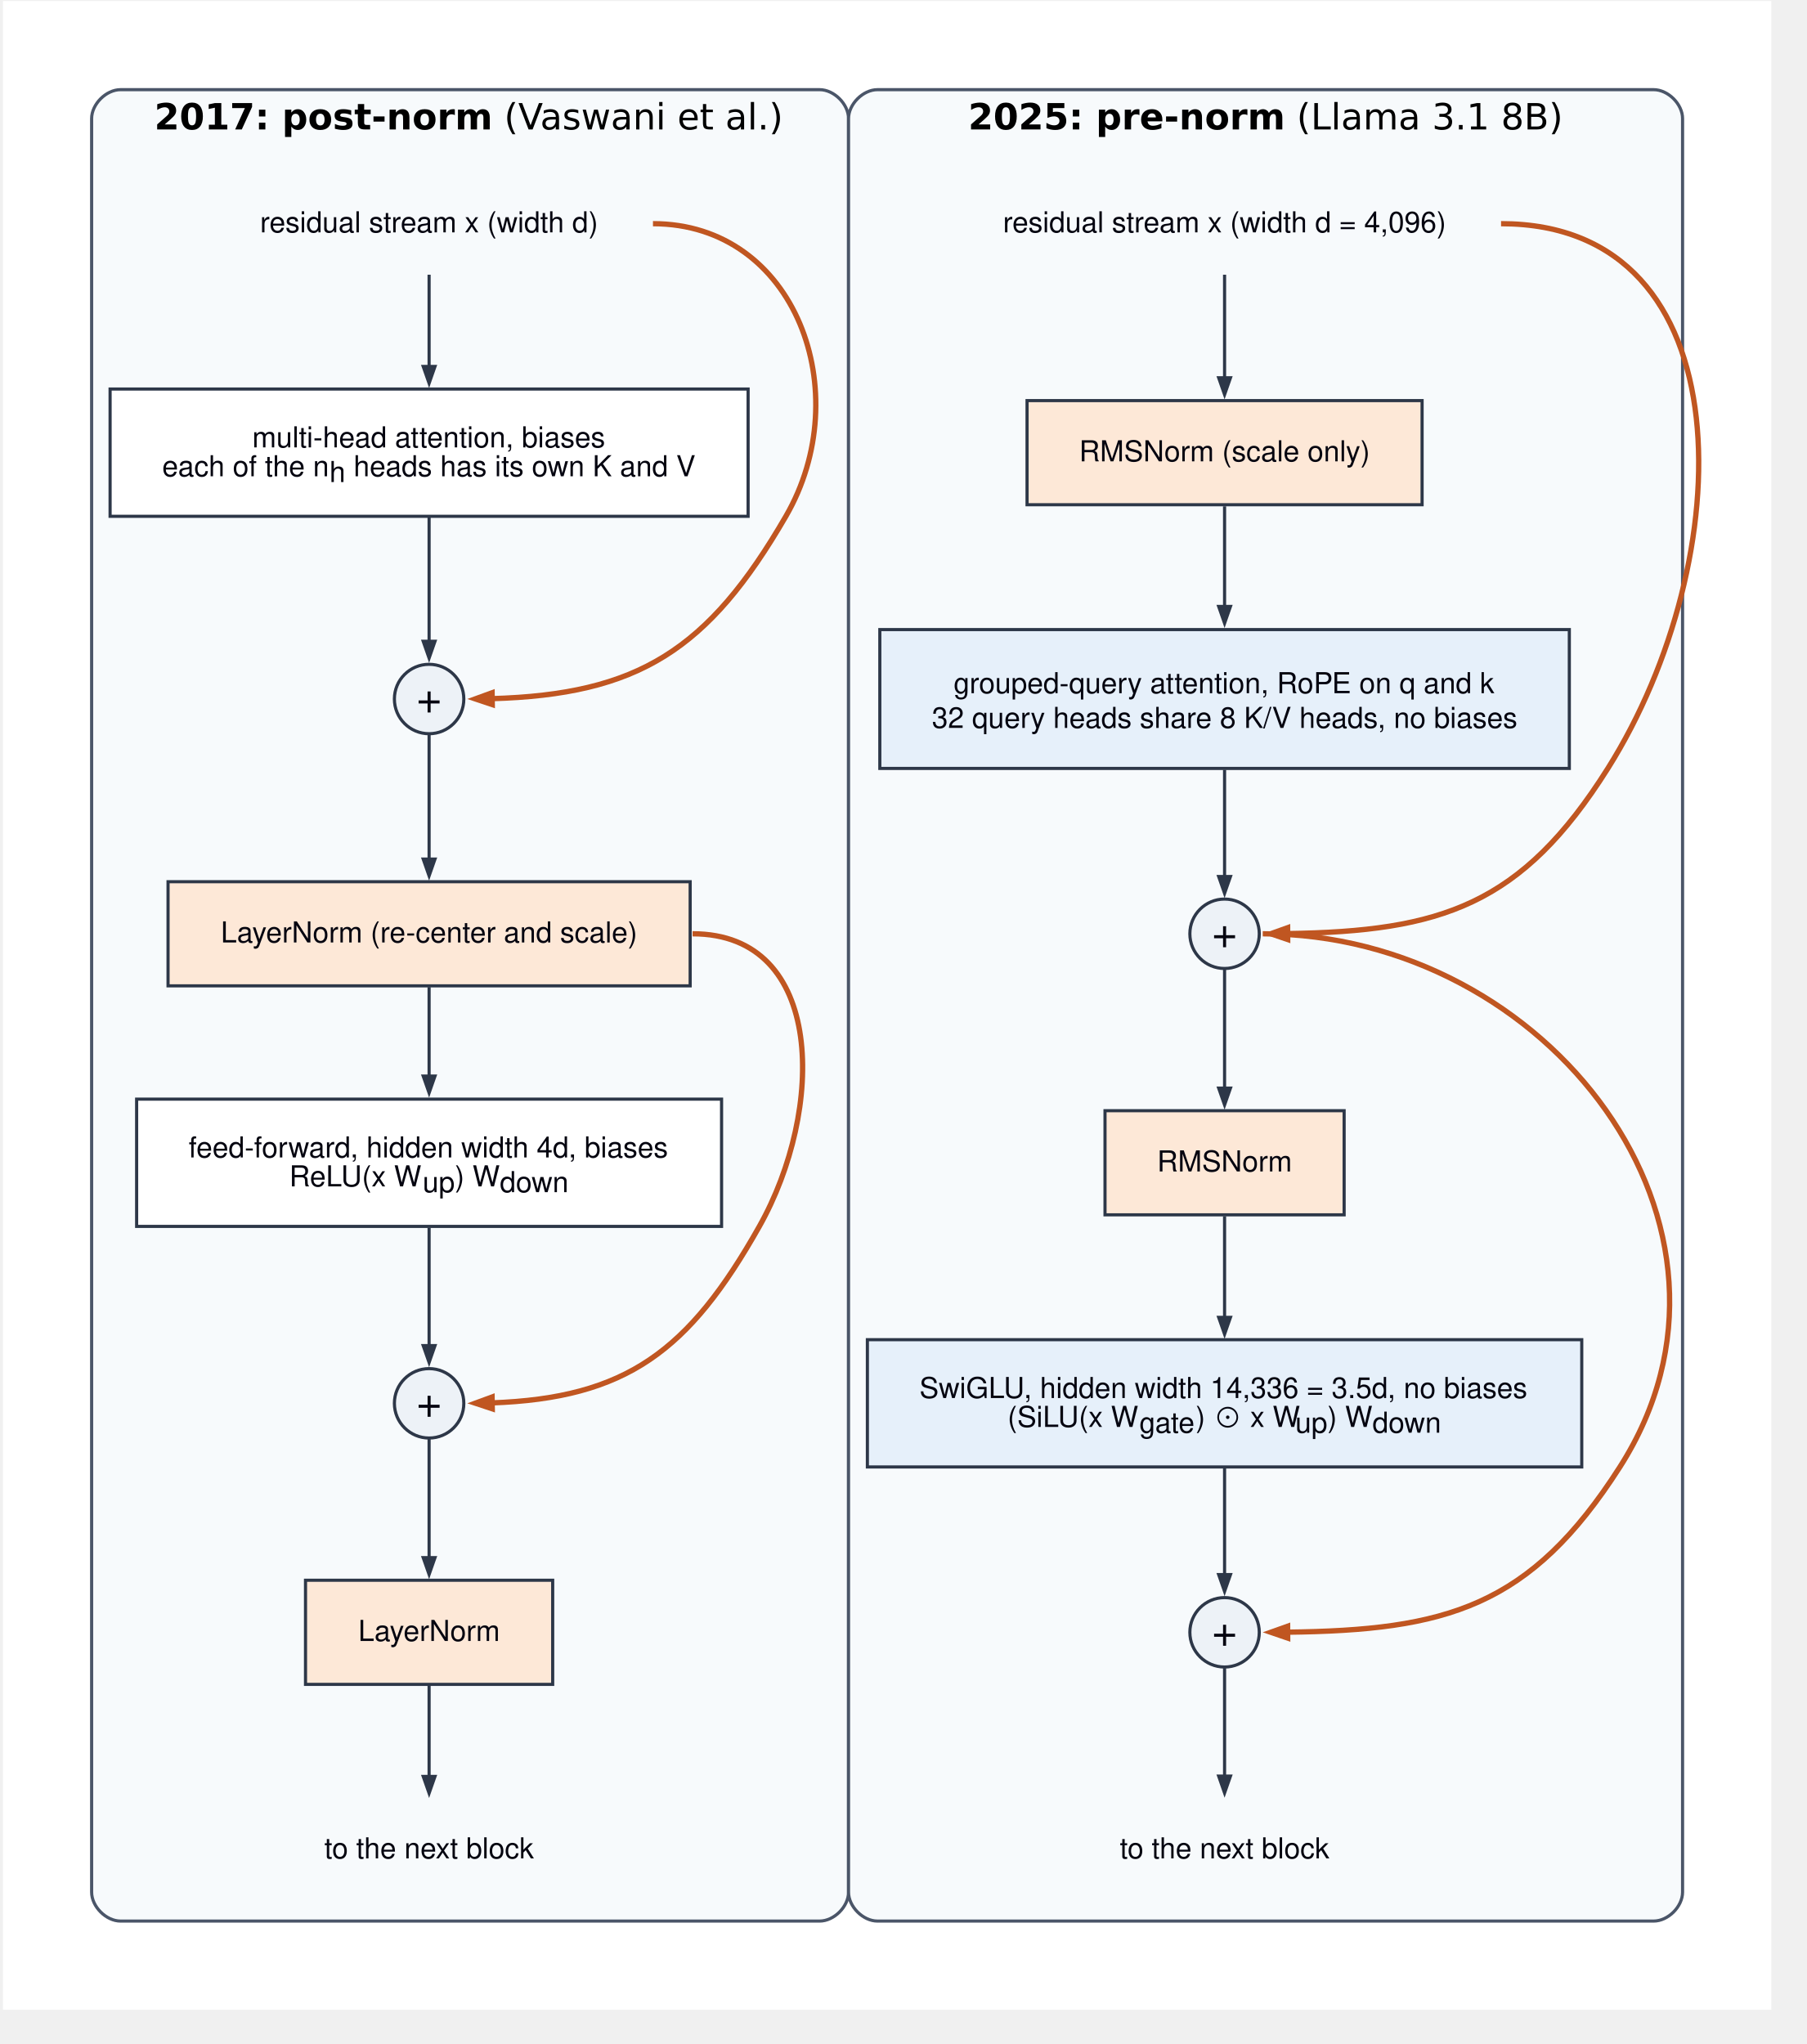
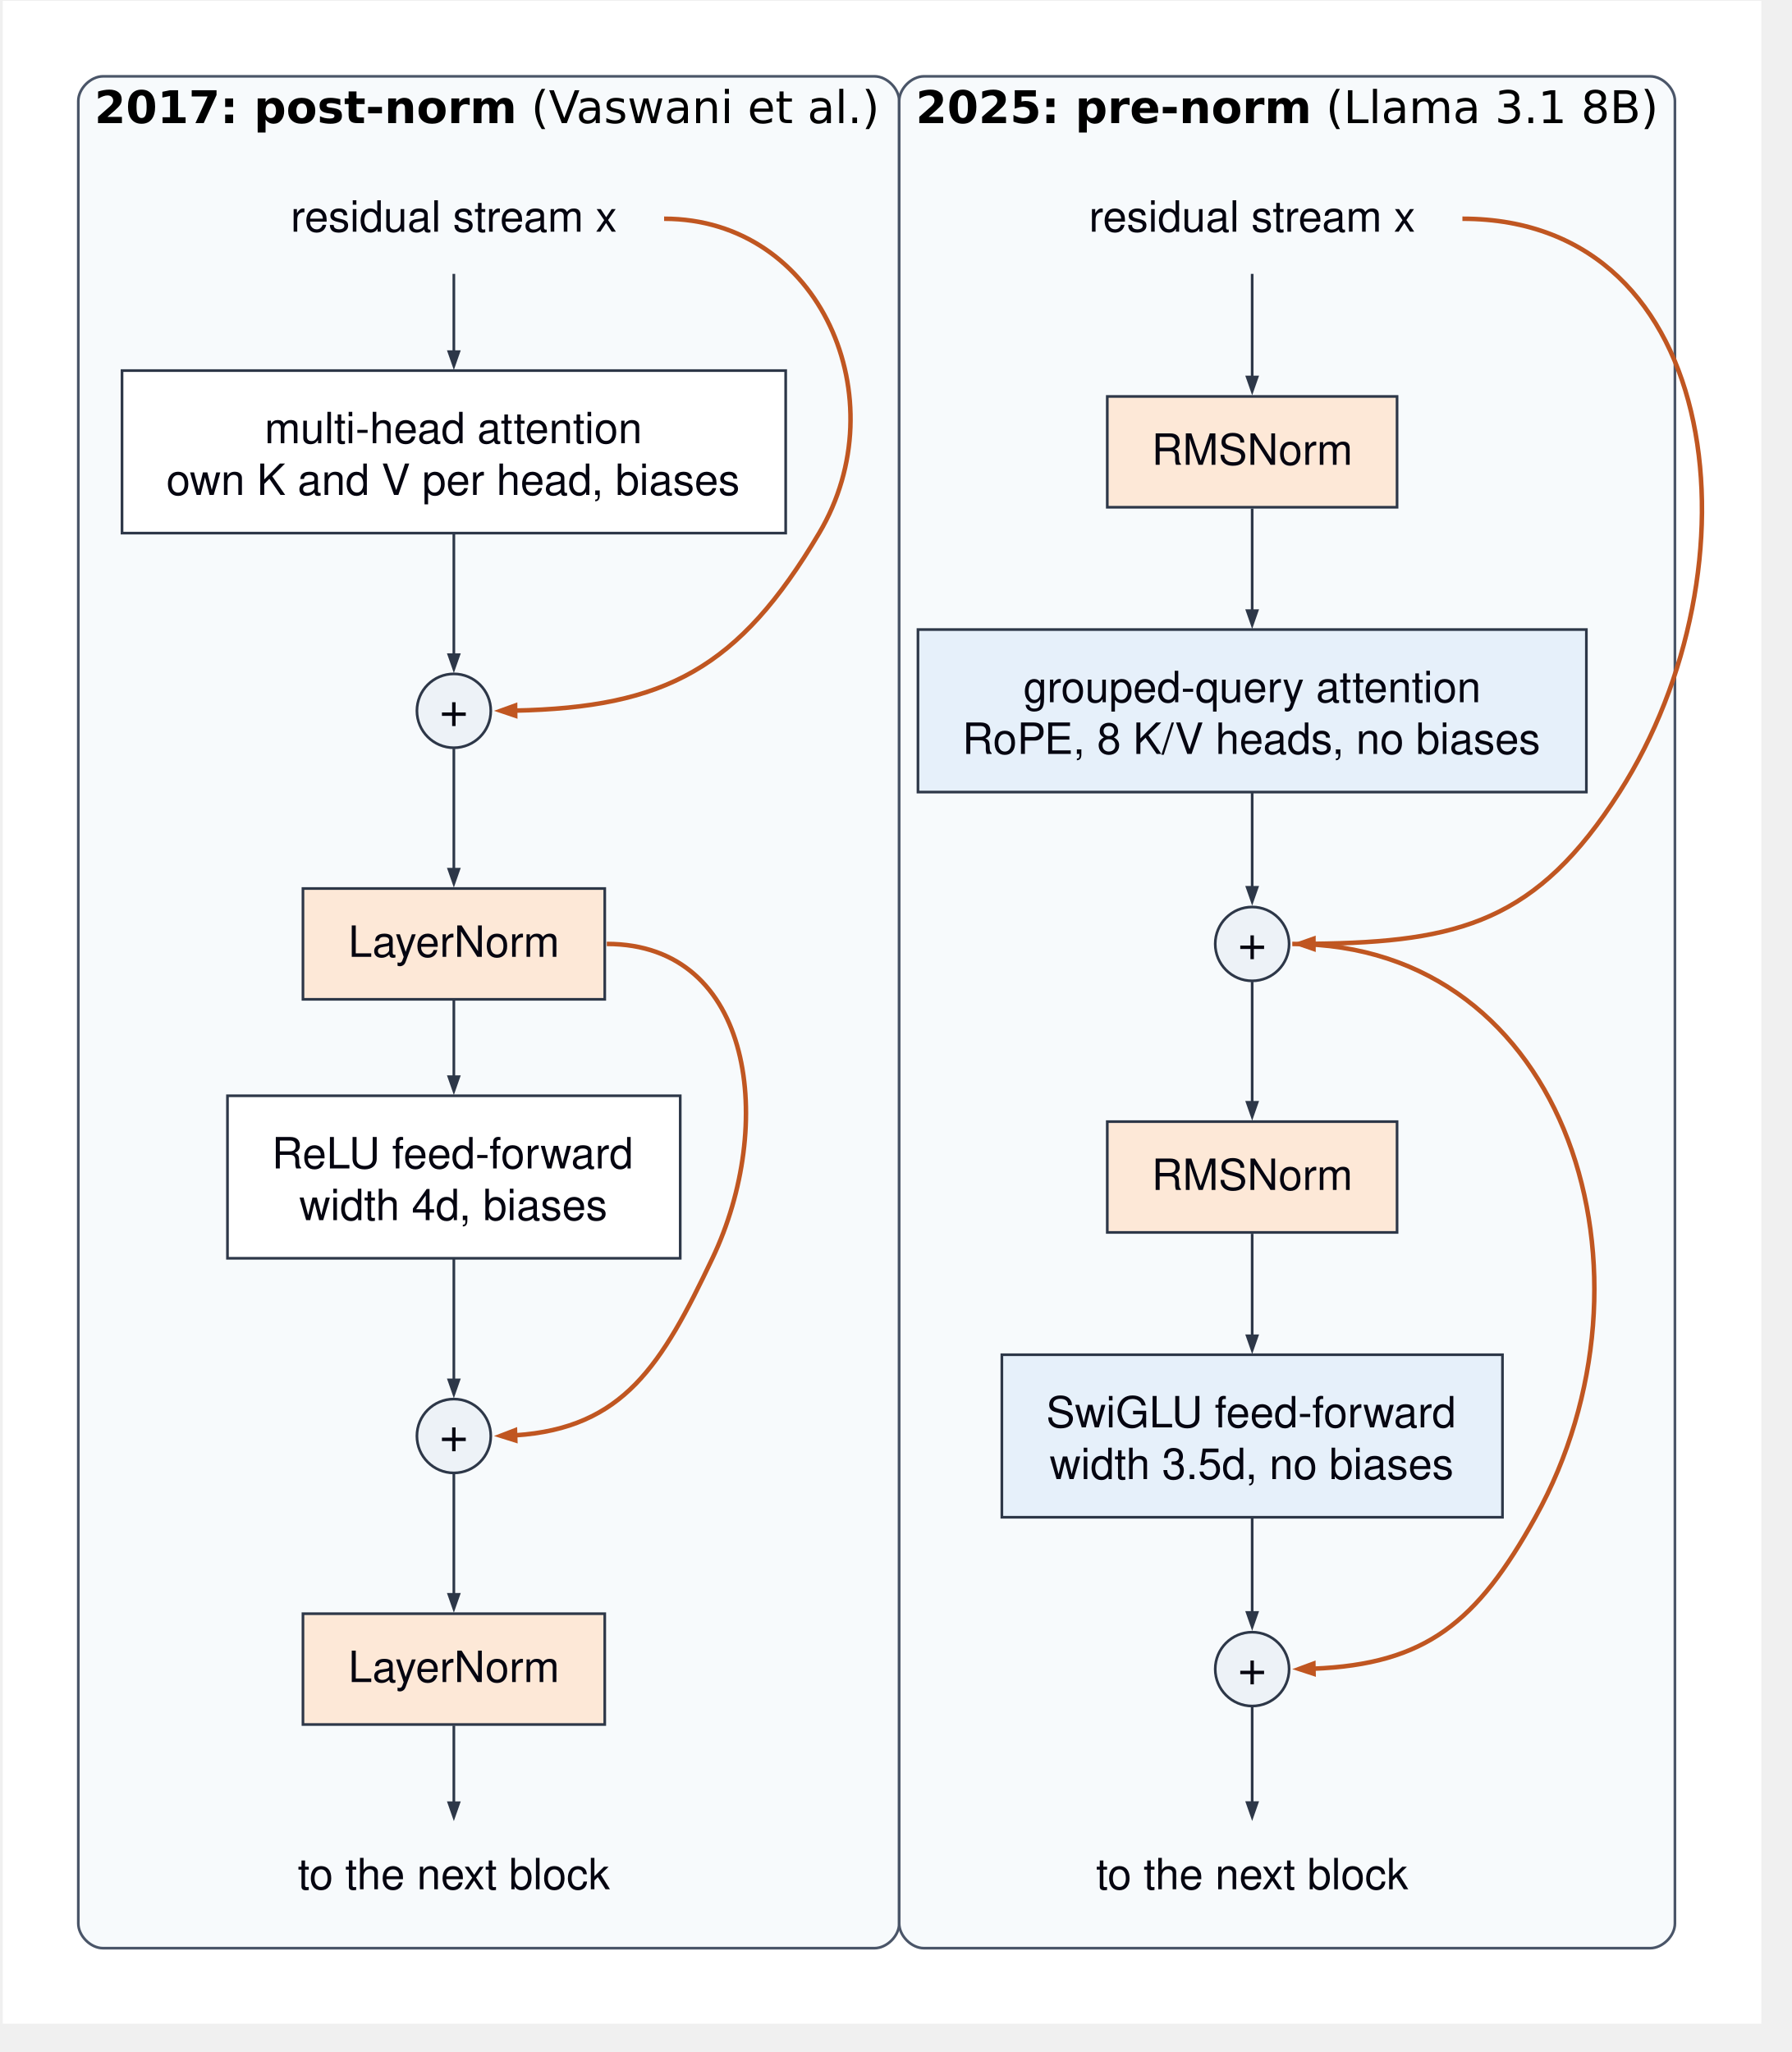
- <svg xmlns="http://www.w3.org/2000/svg" width="762" height="862" viewBox="14.00 14.00 748.00 848.00">
-   <g id="graph0" class="graph" transform="scale(1 1) rotate(0) translate(43.2 819)">
-     <polygon fill="#ffffff" stroke="none" points="-28.8,28.8 -28.8,-804.6 704.8,-804.6 704.8,28.8 -28.8,28.8" />
+ <svg xmlns="http://www.w3.org/2000/svg" width="886" height="1015" viewBox="14.00 14.00 871.00 1000.00">
+   <g id="graph0" class="graph" transform="scale(1 1) rotate(0) translate(43.2 971.4)">
+     <polygon fill="#ffffff" stroke="none" points="-28.8,28.8 -28.8,-957 828.09,-957 828.09,28.8 -28.8,28.8" />
    <g id="clust1" class="cluster">
-       <path fill="#f7fafc" stroke="#4a5568" stroke-width="1.3" d="M20,-8C20,-8 310,-8 310,-8 316,-8 322,-14 322,-20 322,-20 322,-755.8 322,-755.8 322,-761.8 316,-767.8 310,-767.8 310,-767.8 20,-767.8 20,-767.8 14,-767.8 8,-761.8 8,-755.8 8,-755.8 8,-20 8,-20 8,-14 14,-8 20,-8" />
-       <text xml:space="preserve" text-anchor="start" x="34" y="-751.3" font-family="DejaVu Sans" font-weight="bold" font-size="15.00">2017: post-norm</text>
-       <text xml:space="preserve" text-anchor="start" x="174.35" y="-751.3" font-family="DejaVu Sans" font-size="15.00"> (Vaswani et al.)</text>
+       <path fill="#f7fafc" stroke="#4a5568" stroke-width="1.3" d="M20,-8C20,-8 396,-8 396,-8 402,-8 408,-14 408,-20 408,-20 408,-908.2 408,-908.2 408,-914.2 402,-920.2 396,-920.2 396,-920.2 20,-920.2 20,-920.2 14,-920.2 8,-914.2 8,-908.2 8,-908.2 8,-20 8,-20 8,-14 14,-8 20,-8" />
+       <text xml:space="preserve" text-anchor="start" x="15.87" y="-897.4" font-family="DejaVu Sans" font-weight="bold" font-size="22.00">2017: post-norm</text>
+       <text xml:space="preserve" text-anchor="start" x="221.71" y="-897.4" font-family="DejaVu Sans" font-size="22.00"> (Vaswani et al.)</text>
    </g>
    <g id="clust2" class="cluster">
-       <path fill="#f7fafc" stroke="#4a5568" stroke-width="1.3" d="M334,-8C334,-8 656,-8 656,-8 662,-8 668,-14 668,-20 668,-20 668,-755.8 668,-755.8 668,-761.8 662,-767.8 656,-767.8 656,-767.8 334,-767.8 334,-767.8 328,-767.8 322,-761.8 322,-755.8 322,-755.8 322,-20 322,-20 322,-14 328,-8 334,-8" />
-       <text xml:space="preserve" text-anchor="start" x="371.63" y="-751.3" font-family="DejaVu Sans" font-weight="bold" font-size="15.00">2025: pre-norm</text>
-       <text xml:space="preserve" text-anchor="start" x="503.15" y="-751.3" font-family="DejaVu Sans" font-size="15.00"> (Llama 3.1 8B)</text>
+       <path fill="#f7fafc" stroke="#4a5568" stroke-width="1.3" d="M420,-8C420,-8 774,-8 774,-8 780,-8 786,-14 786,-20 786,-20 786,-908.2 786,-908.2 786,-914.2 780,-920.2 774,-920.2 774,-920.2 420,-920.2 420,-920.2 414,-920.2 408,-914.2 408,-908.2 408,-908.2 408,-20 408,-20 408,-14 414,-8 420,-8" />
+       <text xml:space="preserve" text-anchor="start" x="416.06" y="-897.4" font-family="DejaVu Sans" font-weight="bold" font-size="22.00">2025: pre-norm</text>
+       <text xml:space="preserve" text-anchor="start" x="608.95" y="-897.4" font-family="DejaVu Sans" font-size="22.00"> (Llama 3.1 8B)</text>
    </g>
    <g id="node1" class="node">
-       <text xml:space="preserve" text-anchor="middle" x="148" y="-708.6" font-family="Helvetica,sans-Serif" font-size="12.00" fill="#050510">residual stream x (width d)</text>
+       <text xml:space="preserve" text-anchor="middle" x="191" y="-844.5" font-family="Helvetica,sans-Serif" font-size="21.00" fill="#050510">residual stream x</text>
    </g>
    <g id="node2" class="node">
-       <polygon fill="#ffffff" stroke="#2d3748" stroke-width="1.3" points="280.34,-643.6 15.66,-643.6 15.66,-590.8 280.34,-590.8 280.34,-643.6" />
-       <text xml:space="preserve" text-anchor="start" x="74.62" y="-619.4" font-family="Helvetica,sans-Serif" font-size="12.00" fill="#050510">multi-head attention, biases</text>
-       <text xml:space="preserve" text-anchor="start" x="37.26" y="-607.4" font-family="Helvetica,sans-Serif" font-size="12.00" fill="#050510">each of the n</text>
-       <text xml:space="preserve" text-anchor="start" x="106.64" y="-607.4" font-family="Helvetica,sans-Serif" baseline-shift="sub" font-size="12.00" fill="#050510">h</text>
-       <text xml:space="preserve" text-anchor="start" x="113.32" y="-607.4" font-family="Helvetica,sans-Serif" font-size="12.00" fill="#050510"> heads has its own K and V</text>
+       <polygon fill="#ffffff" stroke="#2d3748" stroke-width="1.3" points="352.69,-776.8 29.31,-776.8 29.31,-697.6 352.69,-697.6 352.69,-776.8" />
+       <text xml:space="preserve" text-anchor="start" x="98.78" y="-741.4" font-family="Helvetica,sans-Serif" font-size="21.00" fill="#050510">multi-head attention</text>
+       <text xml:space="preserve" text-anchor="start" x="50.91" y="-716.2" font-family="Helvetica,sans-Serif" font-size="21.00" fill="#050510">own K and V per head, biases</text>
    </g>
    <g id="edge1" class="edge">
-       <path fill="none" stroke="#2d3748" stroke-width="1.3" d="M148,-691.02C148,-679.82 148,-665.59 148,-652.68" />
-       <polygon fill="#2d3748" stroke="#2d3748" stroke-width="1.3" points="150.45,-652.97 148,-645.97 145.55,-652.97 150.45,-652.97" />
+       <path fill="none" stroke="#2d3748" stroke-width="1.3" d="M191,-823.92C191,-812.62 191,-798.99 191,-785.96" />
+       <polygon fill="#2d3748" stroke="#2d3748" stroke-width="1.3" points="193.45,-786.04 191,-779.04 188.55,-786.04 193.45,-786.04" />
    </g>
    <g id="node3" class="node">
-       <ellipse fill="#edf2f7" stroke="#2d3748" stroke-width="1.3" cx="148" cy="-515" rx="14.4" ry="14.4" />
-       <text xml:space="preserve" text-anchor="middle" x="148" y="-509.6" font-family="Helvetica,sans-Serif" font-size="18.00" fill="#050510">+</text>
+       <ellipse fill="#edf2f7" stroke="#2d3748" stroke-width="1.3" cx="191" cy="-611" rx="18" ry="18" />
+       <text xml:space="preserve" text-anchor="middle" x="191" y="-603.8" font-family="Helvetica,sans-Serif" font-size="24.00" fill="#050510">+</text>
    </g>
    <g id="edge8" class="edge">
-       <path fill="none" stroke="#c05621" stroke-width="2.2" d="M240.87,-712.2C300.13,-712.2 325.7,-642.08 296,-590.8 263.78,-535.18 234.66,-516.85 173.87,-515.14" />
-       <polygon fill="#c05621" stroke="#c05621" stroke-width="2.2" points="174.2,-512.69 167.16,-515.05 174.13,-517.59 174.2,-512.69" />
+       <path fill="none" stroke="#c05621" stroke-width="2.2" d="M293.45,-850.8C369.37,-850.8 407.73,-762.9 369,-697.6 329.82,-631.54 294.01,-612.6 220.65,-611.1" />
+       <polygon fill="#c05621" stroke="#c05621" stroke-width="2.2" points="220.9,-608.65 213.87,-611.03 220.85,-613.55 220.9,-608.65" />
    </g>
    <g id="edge2" class="edge">
-       <path fill="none" stroke="#2d3748" stroke-width="1.3" d="M148,-590.4C148,-574.45 148,-554.18 148,-538.82" />
-       <polygon fill="#2d3748" stroke="#2d3748" stroke-width="1.3" points="150.45,-538.95 148,-531.95 145.55,-538.95 150.45,-538.95" />
+       <path fill="none" stroke="#2d3748" stroke-width="1.3" d="M191,-697.24C191,-678.04 191,-655.38 191,-638.26" />
+       <polygon fill="#2d3748" stroke="#2d3748" stroke-width="1.3" points="193.45,-638.34 191,-631.34 188.55,-638.34 193.45,-638.34" />
    </g>
    <g id="node4" class="node">
-       <polygon fill="#fde8d7" stroke="#2d3748" stroke-width="1.3" points="256.3,-439.2 39.7,-439.2 39.7,-396 256.3,-396 256.3,-439.2" />
-       <text xml:space="preserve" text-anchor="middle" x="148" y="-414" font-family="Helvetica,sans-Serif" font-size="12.00" fill="#050510">LayerNorm (re-center and scale)</text>
+       <polygon fill="#fde8d7" stroke="#2d3748" stroke-width="1.3" points="264.53,-524.4 117.47,-524.4 117.47,-470.4 264.53,-470.4 264.53,-524.4" />
+       <text xml:space="preserve" text-anchor="middle" x="191" y="-491.1" font-family="Helvetica,sans-Serif" font-size="21.00" fill="#050510">LayerNorm</text>
    </g>
    <g id="edge3" class="edge">
-       <path fill="none" stroke="#2d3748" stroke-width="1.3" d="M148,-500.33C148,-486.82 148,-465.7 148,-448.32" />
-       <polygon fill="#2d3748" stroke="#2d3748" stroke-width="1.3" points="150.45,-448.6 148,-441.6 145.55,-448.6 150.45,-448.6" />
+       <path fill="none" stroke="#2d3748" stroke-width="1.3" d="M191,-592.56C191,-576.83 191,-553.2 191,-533.55" />
+       <polygon fill="#2d3748" stroke="#2d3748" stroke-width="1.3" points="193.45,-533.82 191,-526.82 188.55,-533.82 193.45,-533.82" />
    </g>
    <g id="node5" class="node">
-       <polygon fill="#ffffff" stroke="#2d3748" stroke-width="1.3" points="269.33,-349 26.67,-349 26.67,-296.2 269.33,-296.2 269.33,-349" />
-       <text xml:space="preserve" text-anchor="start" x="48.27" y="-324.8" font-family="Helvetica,sans-Serif" font-size="12.00" fill="#050510">feed-forward, hidden width 4d, biases</text>
-       <text xml:space="preserve" text-anchor="start" x="89.99" y="-312.8" font-family="Helvetica,sans-Serif" font-size="12.00" fill="#050510">ReLU(x W</text>
-       <text xml:space="preserve" text-anchor="start" x="145.32" y="-312.8" font-family="Helvetica,sans-Serif" baseline-shift="sub" font-size="12.00" fill="#050510">up</text>
-       <text xml:space="preserve" text-anchor="start" x="158.67" y="-312.8" font-family="Helvetica,sans-Serif" font-size="12.00" fill="#050510">) W</text>
-       <text xml:space="preserve" text-anchor="start" x="177.33" y="-312.8" font-family="Helvetica,sans-Serif" baseline-shift="sub" font-size="12.00" fill="#050510">down</text>
+       <polygon fill="#ffffff" stroke="#2d3748" stroke-width="1.3" points="301.31,-423.4 80.69,-423.4 80.69,-344.2 301.31,-344.2 301.31,-423.4" />
+       <text xml:space="preserve" text-anchor="start" x="102.29" y="-388" font-family="Helvetica,sans-Serif" font-size="21.00" fill="#050510">ReLU feed-forward</text>
+       <text xml:space="preserve" text-anchor="start" x="115.71" y="-362.8" font-family="Helvetica,sans-Serif" font-size="21.00" fill="#050510">width 4d, biases</text>
    </g>
    <g id="edge4" class="edge">
-       <path fill="none" stroke="#2d3748" stroke-width="1.3" d="M148,-395.5C148,-384.54 148,-370.88 148,-358.41" />
-       <polygon fill="#2d3748" stroke="#2d3748" stroke-width="1.3" points="150.45,-358.57 148,-351.57 145.55,-358.57 150.45,-358.57" />
+       <path fill="none" stroke="#2d3748" stroke-width="1.3" d="M191,-469.95C191,-458.75 191,-445.33 191,-432.5" />
+       <polygon fill="#2d3748" stroke="#2d3748" stroke-width="1.3" points="193.45,-432.71 191,-425.71 188.55,-432.71 193.45,-432.71" />
    </g>
    <g id="node6" class="node">
-       <ellipse fill="#edf2f7" stroke="#2d3748" stroke-width="1.3" cx="148" cy="-222.8" rx="14.4" ry="14.4" />
-       <text xml:space="preserve" text-anchor="middle" x="148" y="-217.4" font-family="Helvetica,sans-Serif" font-size="18.00" fill="#050510">+</text>
+       <ellipse fill="#edf2f7" stroke="#2d3748" stroke-width="1.3" cx="191" cy="-257.6" rx="18" ry="18" />
+       <text xml:space="preserve" text-anchor="middle" x="191" y="-250.4" font-family="Helvetica,sans-Serif" font-size="24.00" fill="#050510">+</text>
    </g>
    <g id="edge9" class="edge">
-       <path fill="none" stroke="#c05621" stroke-width="2.2" d="M257.3,-417.6C312.64,-417.6 312.17,-344.42 285,-296.2 255.78,-244.34 229.79,-224.94 173.85,-222.97" />
-       <polygon fill="#c05621" stroke="#c05621" stroke-width="2.2" points="174.2,-220.53 167.16,-222.86 174.12,-225.42 174.2,-220.53" />
+       <path fill="none" stroke="#c05621" stroke-width="2.2" d="M265.53,-497.4C337.36,-497.4 347.85,-409.07 317,-344.2 292.34,-292.35 273.82,-261.37 220.84,-257.92" />
+       <polygon fill="#c05621" stroke="#c05621" stroke-width="2.2" points="220.94,-255.48 213.87,-257.7 220.79,-260.37 220.94,-255.48" />
    </g>
    <g id="edge5" class="edge">
-       <path fill="none" stroke="#2d3748" stroke-width="1.3" d="M148,-295.65C148,-280.42 148,-261.36 148,-246.69" />
-       <polygon fill="#2d3748" stroke="#2d3748" stroke-width="1.3" points="150.45,-246.74 148,-239.74 145.55,-246.74 150.45,-246.74" />
+       <path fill="none" stroke="#2d3748" stroke-width="1.3" d="M191,-343.84C191,-324.64 191,-301.98 191,-284.86" />
+       <polygon fill="#2d3748" stroke="#2d3748" stroke-width="1.3" points="193.45,-284.94 191,-277.94 188.55,-284.94 193.45,-284.94" />
    </g>
    <g id="node7" class="node">
-       <polygon fill="#fde8d7" stroke="#2d3748" stroke-width="1.3" points="199.27,-149.4 96.73,-149.4 96.73,-106.2 199.27,-106.2 199.27,-149.4" />
-       <text xml:space="preserve" text-anchor="middle" x="148" y="-124.2" font-family="Helvetica,sans-Serif" font-size="12.00" fill="#050510">LayerNorm</text>
+       <polygon fill="#fde8d7" stroke="#2d3748" stroke-width="1.3" points="264.53,-171 117.47,-171 117.47,-117 264.53,-117 264.53,-171" />
+       <text xml:space="preserve" text-anchor="middle" x="191" y="-137.7" font-family="Helvetica,sans-Serif" font-size="21.00" fill="#050510">LayerNorm</text>
    </g>
    <g id="edge6" class="edge">
-       <path fill="none" stroke="#2d3748" stroke-width="1.3" d="M148,-208.08C148,-195.12 148,-175.25 148,-158.64" />
-       <polygon fill="#2d3748" stroke="#2d3748" stroke-width="1.3" points="150.45,-158.78 148,-151.78 145.55,-158.78 150.45,-158.78" />
+       <path fill="none" stroke="#2d3748" stroke-width="1.3" d="M191,-239.16C191,-223.43 191,-199.8 191,-180.15" />
+       <polygon fill="#2d3748" stroke="#2d3748" stroke-width="1.3" points="193.45,-180.42 191,-173.42 188.55,-180.42 193.45,-180.42" />
    </g>
    <g id="node8" class="node">
-       <text xml:space="preserve" text-anchor="middle" x="148" y="-34" font-family="Helvetica,sans-Serif" font-size="12.00" fill="#050510">to the next block</text>
+       <text xml:space="preserve" text-anchor="middle" x="191" y="-36.7" font-family="Helvetica,sans-Serif" font-size="21.00" fill="#050510">to the next block</text>
    </g>
    <g id="edge7" class="edge">
-       <path fill="none" stroke="#2d3748" stroke-width="1.3" d="M148,-105.9C148,-94.5 148,-80.22 148,-67.74" />
-       <polygon fill="#2d3748" stroke="#2d3748" stroke-width="1.3" points="150.45,-68.02 148,-61.02 145.55,-68.02 150.45,-68.02" />
+       <path fill="none" stroke="#2d3748" stroke-width="1.3" d="M191,-116.47C191,-104.86 191,-91.07 191,-78.66" />
+       <polygon fill="#2d3748" stroke="#2d3748" stroke-width="1.3" points="193.45,-78.89 191,-71.89 188.55,-78.89 193.45,-78.89" />
    </g>
    <g id="node9" class="node">
-       <text xml:space="preserve" text-anchor="middle" x="478" y="-708.6" font-family="Helvetica,sans-Serif" font-size="12.00" fill="#050510">residual stream x (width d = 4,096)</text>
+       <text xml:space="preserve" text-anchor="middle" x="580" y="-844.5" font-family="Helvetica,sans-Serif" font-size="21.00" fill="#050510">residual stream x</text>
    </g>
    <g id="node10" class="node">
-       <polygon fill="#fde8d7" stroke="#2d3748" stroke-width="1.3" points="559.94,-638.8 396.06,-638.8 396.06,-595.6 559.94,-595.6 559.94,-638.8" />
-       <text xml:space="preserve" text-anchor="middle" x="478" y="-613.6" font-family="Helvetica,sans-Serif" font-size="12.00" fill="#050510">RMSNorm (scale only)</text>
+       <polygon fill="#fde8d7" stroke="#2d3748" stroke-width="1.3" points="650.6,-764.2 509.4,-764.2 509.4,-710.2 650.6,-710.2 650.6,-764.2" />
+       <text xml:space="preserve" text-anchor="middle" x="580" y="-730.9" font-family="Helvetica,sans-Serif" font-size="21.00" fill="#050510">RMSNorm</text>
    </g>
    <g id="edge10" class="edge">
-       <path fill="none" stroke="#2d3748" stroke-width="1.3" d="M478,-691.02C478,-678.49 478,-662.15 478,-648.13" />
-       <polygon fill="#2d3748" stroke="#2d3748" stroke-width="1.3" points="480.45,-648.28 478,-641.28 475.55,-648.28 480.45,-648.28" />
+       <path fill="none" stroke="#2d3748" stroke-width="1.3" d="M580,-823.92C580,-808.92 580,-789.83 580,-773.48" />
+       <polygon fill="#2d3748" stroke="#2d3748" stroke-width="1.3" points="582.45,-773.69 580,-766.69 577.55,-773.69 582.45,-773.69" />
    </g>
    <g id="node12" class="node">
-       <ellipse fill="#edf2f7" stroke="#2d3748" stroke-width="1.3" cx="478" cy="-417.6" rx="14.4" ry="14.4" />
-       <text xml:space="preserve" text-anchor="middle" x="478" y="-412.2" font-family="Helvetica,sans-Serif" font-size="18.00" fill="#050510">+</text>
+       <ellipse fill="#edf2f7" stroke="#2d3748" stroke-width="1.3" cx="580" cy="-497.4" rx="18" ry="18" />
+       <text xml:space="preserve" text-anchor="middle" x="580" y="-490.2" font-family="Helvetica,sans-Serif" font-size="24.00" fill="#050510">+</text>
    </g>
    <g id="edge17" class="edge">
-       <path fill="none" stroke="#c05621" stroke-width="2.2" d="M592.7,-712.2C695.06,-712.2 691.54,-572.81 637,-486.2 601.24,-429.41 567.82,-418.59 503.92,-417.67" />
-       <polygon fill="#c05621" stroke="#c05621" stroke-width="2.2" points="504.18,-415.22 497.16,-417.62 504.15,-420.12 504.18,-415.22" />
+       <path fill="none" stroke="#c05621" stroke-width="2.2" d="M682.45,-850.8C811.2,-850.8 828.28,-679.93 759,-571.4 718.85,-508.5 681.21,-498.25 609.84,-497.45" />
+       <polygon fill="#c05621" stroke="#c05621" stroke-width="2.2" points="609.88,-495 602.87,-497.42 609.86,-499.9 609.88,-495" />
    </g>
    <g id="node11" class="node">
-       <polygon fill="#e6f0fa" stroke="#2d3748" stroke-width="1.3" points="621.02,-543.8 334.98,-543.8 334.98,-486.2 621.02,-486.2 621.02,-543.8" />
-       <text xml:space="preserve" text-anchor="start" x="365.59" y="-517.4" font-family="Helvetica,sans-Serif" font-size="12.00" fill="#050510">grouped-query attention, RoPE on q and k</text>
-       <text xml:space="preserve" text-anchor="start" x="356.58" y="-503" font-family="Helvetica,sans-Serif" font-size="12.00" fill="#050510">32 query heads share 8 K/V heads, no biases</text>
+       <polygon fill="#e6f0fa" stroke="#2d3748" stroke-width="1.3" points="742.85,-650.6 417.15,-650.6 417.15,-571.4 742.85,-571.4 742.85,-650.6" />
+       <text xml:space="preserve" text-anchor="start" x="468.5" y="-615.2" font-family="Helvetica,sans-Serif" font-size="21.00" fill="#050510">grouped-query attention</text>
+       <text xml:space="preserve" text-anchor="start" x="438.75" y="-590" font-family="Helvetica,sans-Serif" font-size="21.00" fill="#050510">RoPE, 8 K/V heads, no biases</text>
    </g>
    <g id="edge11" class="edge">
-       <path fill="none" stroke="#2d3748" stroke-width="1.3" d="M478,-594.95C478,-582.89 478,-567.44 478,-553.41" />
-       <polygon fill="#2d3748" stroke="#2d3748" stroke-width="1.3" points="480.45,-553.41 478,-546.41 475.55,-553.41 480.45,-553.41" />
+       <path fill="none" stroke="#2d3748" stroke-width="1.3" d="M580,-709.56C580,-694.99 580,-676.51 580,-659.56" />
+       <polygon fill="#2d3748" stroke="#2d3748" stroke-width="1.3" points="582.45,-659.83 580,-652.83 577.55,-659.83 582.45,-659.83" />
    </g>
    <g id="edge12" class="edge">
-       <path fill="none" stroke="#2d3748" stroke-width="1.3" d="M478,-485.64C478,-471.49 478,-454.62 478,-441.34" />
-       <polygon fill="#2d3748" stroke="#2d3748" stroke-width="1.3" points="480.45,-441.36 478,-434.36 475.55,-441.36 480.45,-441.36" />
+       <path fill="none" stroke="#2d3748" stroke-width="1.3" d="M580,-570.97C580,-555.75 580,-538.7 580,-524.95" />
+       <polygon fill="#2d3748" stroke="#2d3748" stroke-width="1.3" points="582.45,-524.99 580,-517.99 577.55,-524.99 582.45,-524.99" />
    </g>
    <g id="node13" class="node">
-       <polygon fill="#fde8d7" stroke="#2d3748" stroke-width="1.3" points="527.6,-344.2 428.4,-344.2 428.4,-301 527.6,-301 527.6,-344.2" />
-       <text xml:space="preserve" text-anchor="middle" x="478" y="-319" font-family="Helvetica,sans-Serif" font-size="12.00" fill="#050510">RMSNorm</text>
+       <polygon fill="#fde8d7" stroke="#2d3748" stroke-width="1.3" points="650.6,-410.8 509.4,-410.8 509.4,-356.8 650.6,-356.8 650.6,-410.8" />
+       <text xml:space="preserve" text-anchor="middle" x="580" y="-377.5" font-family="Helvetica,sans-Serif" font-size="21.00" fill="#050510">RMSNorm</text>
    </g>
    <g id="edge13" class="edge">
-       <path fill="none" stroke="#2d3748" stroke-width="1.3" d="M478,-402.88C478,-389.92 478,-370.05 478,-353.44" />
-       <polygon fill="#2d3748" stroke="#2d3748" stroke-width="1.3" points="480.45,-353.58 478,-346.58 475.55,-353.58 480.45,-353.58" />
+       <path fill="none" stroke="#2d3748" stroke-width="1.3" d="M580,-478.96C580,-463.23 580,-439.6 580,-419.95" />
+       <polygon fill="#2d3748" stroke="#2d3748" stroke-width="1.3" points="582.45,-420.22 580,-413.22 577.55,-420.22 582.45,-420.22" />
    </g>
    <g id="node15" class="node">
-       <ellipse fill="#edf2f7" stroke="#2d3748" stroke-width="1.3" cx="478" cy="-127.8" rx="14.4" ry="14.4" />
-       <text xml:space="preserve" text-anchor="middle" x="478" y="-122.4" font-family="Helvetica,sans-Serif" font-size="18.00" fill="#050510">+</text>
+       <ellipse fill="#edf2f7" stroke="#2d3748" stroke-width="1.3" cx="580" cy="-144" rx="18" ry="18" />
+       <text xml:space="preserve" text-anchor="middle" x="580" y="-136.8" font-family="Helvetica,sans-Serif" font-size="24.00" fill="#050510">+</text>
    </g>
    <g id="edge18" class="edge">
-       <path fill="none" stroke="#c05621" stroke-width="2.2" d="M493.83,-417.6C612.16,-417.6 705.71,-296.11 642,-196.4 604.76,-138.12 569.83,-128.62 503.8,-127.85" />
-       <polygon fill="#c05621" stroke="#c05621" stroke-width="2.2" points="504.18,-125.41 497.16,-127.82 504.15,-130.31 504.18,-125.41" />
+       <path fill="none" stroke="#c05621" stroke-width="2.2" d="M599.54,-497.4C734.42,-497.4 783.4,-335.96 718,-218 689.61,-166.78 664.61,-146.34 609.75,-144.19" />
+       <polygon fill="#c05621" stroke="#c05621" stroke-width="2.2" points="609.92,-141.75 602.87,-144.06 609.82,-146.64 609.92,-141.75" />
    </g>
    <g id="node14" class="node">
-       <polygon fill="#e6f0fa" stroke="#2d3748" stroke-width="1.3" points="626.18,-249.2 329.82,-249.2 329.82,-196.4 626.18,-196.4 626.18,-249.2" />
-       <text xml:space="preserve" text-anchor="start" x="351.42" y="-225" font-family="Helvetica,sans-Serif" font-size="12.00" fill="#050510">SwiGLU, hidden width 14,336 = 3.5d, no biases</text>
-       <text xml:space="preserve" text-anchor="start" x="387.98" y="-213" font-family="Helvetica,sans-Serif" font-size="12.00" fill="#050510">(SiLU(x W</text>
-       <text xml:space="preserve" text-anchor="start" x="442.64" y="-213" font-family="Helvetica,sans-Serif" baseline-shift="sub" font-size="12.00" fill="#050510">gate</text>
-       <text xml:space="preserve" text-anchor="start" x="466" y="-213" font-family="Helvetica,sans-Serif" font-size="12.00" fill="#050510">) ⊙ x W</text>
-       <text xml:space="preserve" text-anchor="start" x="507.33" y="-213" font-family="Helvetica,sans-Serif" baseline-shift="sub" font-size="12.00" fill="#050510">up</text>
-       <text xml:space="preserve" text-anchor="start" x="520.67" y="-213" font-family="Helvetica,sans-Serif" font-size="12.00" fill="#050510">) W</text>
-       <text xml:space="preserve" text-anchor="start" x="539.33" y="-213" font-family="Helvetica,sans-Serif" baseline-shift="sub" font-size="12.00" fill="#050510">down</text>
+       <polygon fill="#e6f0fa" stroke="#2d3748" stroke-width="1.3" points="701.97,-297.2 458.03,-297.2 458.03,-218 701.97,-218 701.97,-297.2" />
+       <text xml:space="preserve" text-anchor="start" x="479.63" y="-261.8" font-family="Helvetica,sans-Serif" font-size="21.00" fill="#050510">SwiGLU feed-forward</text>
+       <text xml:space="preserve" text-anchor="start" x="481.35" y="-236.6" font-family="Helvetica,sans-Serif" font-size="21.00" fill="#050510">width 3.5d, no biases</text>
    </g>
    <g id="edge14" class="edge">
-       <path fill="none" stroke="#2d3748" stroke-width="1.3" d="M478,-300.38C478,-288.12 478,-272.4 478,-258.4" />
-       <polygon fill="#2d3748" stroke="#2d3748" stroke-width="1.3" points="480.45,-258.47 478,-251.47 475.55,-258.47 480.45,-258.47" />
+       <path fill="none" stroke="#2d3748" stroke-width="1.3" d="M580,-356.16C580,-341.59 580,-323.11 580,-306.16" />
+       <polygon fill="#2d3748" stroke="#2d3748" stroke-width="1.3" points="582.45,-306.43 580,-299.43 577.55,-306.43 582.45,-306.43" />
    </g>
    <g id="edge15" class="edge">
-       <path fill="none" stroke="#2d3748" stroke-width="1.3" d="M478,-195.89C478,-181.92 478,-164.84 478,-151.41" />
-       <polygon fill="#2d3748" stroke="#2d3748" stroke-width="1.3" points="480.45,-151.74 478,-144.74 475.55,-151.74 480.45,-151.74" />
+       <path fill="none" stroke="#2d3748" stroke-width="1.3" d="M580,-217.57C580,-202.35 580,-185.3 580,-171.55" />
+       <polygon fill="#2d3748" stroke="#2d3748" stroke-width="1.3" points="582.45,-171.59 580,-164.59 577.55,-171.59 582.45,-171.59" />
    </g>
    <g id="node16" class="node">
-       <text xml:space="preserve" text-anchor="middle" x="478" y="-34" font-family="Helvetica,sans-Serif" font-size="12.00" fill="#050510">to the next block</text>
+       <text xml:space="preserve" text-anchor="middle" x="580" y="-36.7" font-family="Helvetica,sans-Serif" font-size="21.00" fill="#050510">to the next block</text>
    </g>
    <g id="edge16" class="edge">
-       <path fill="none" stroke="#2d3748" stroke-width="1.3" d="M478,-113.02C478,-100.95 478,-83.01 478,-67.77" />
-       <polygon fill="#2d3748" stroke="#2d3748" stroke-width="1.3" points="480.45,-68.14 478,-61.14 475.55,-68.14 480.45,-68.14" />
+       <path fill="none" stroke="#2d3748" stroke-width="1.3" d="M580,-125.76C580,-112.76 580,-94.51 580,-78.55" />
+       <polygon fill="#2d3748" stroke="#2d3748" stroke-width="1.3" points="582.45,-78.94 580,-71.94 577.55,-78.94 582.45,-78.94" />
    </g>
  </g>
</svg>
